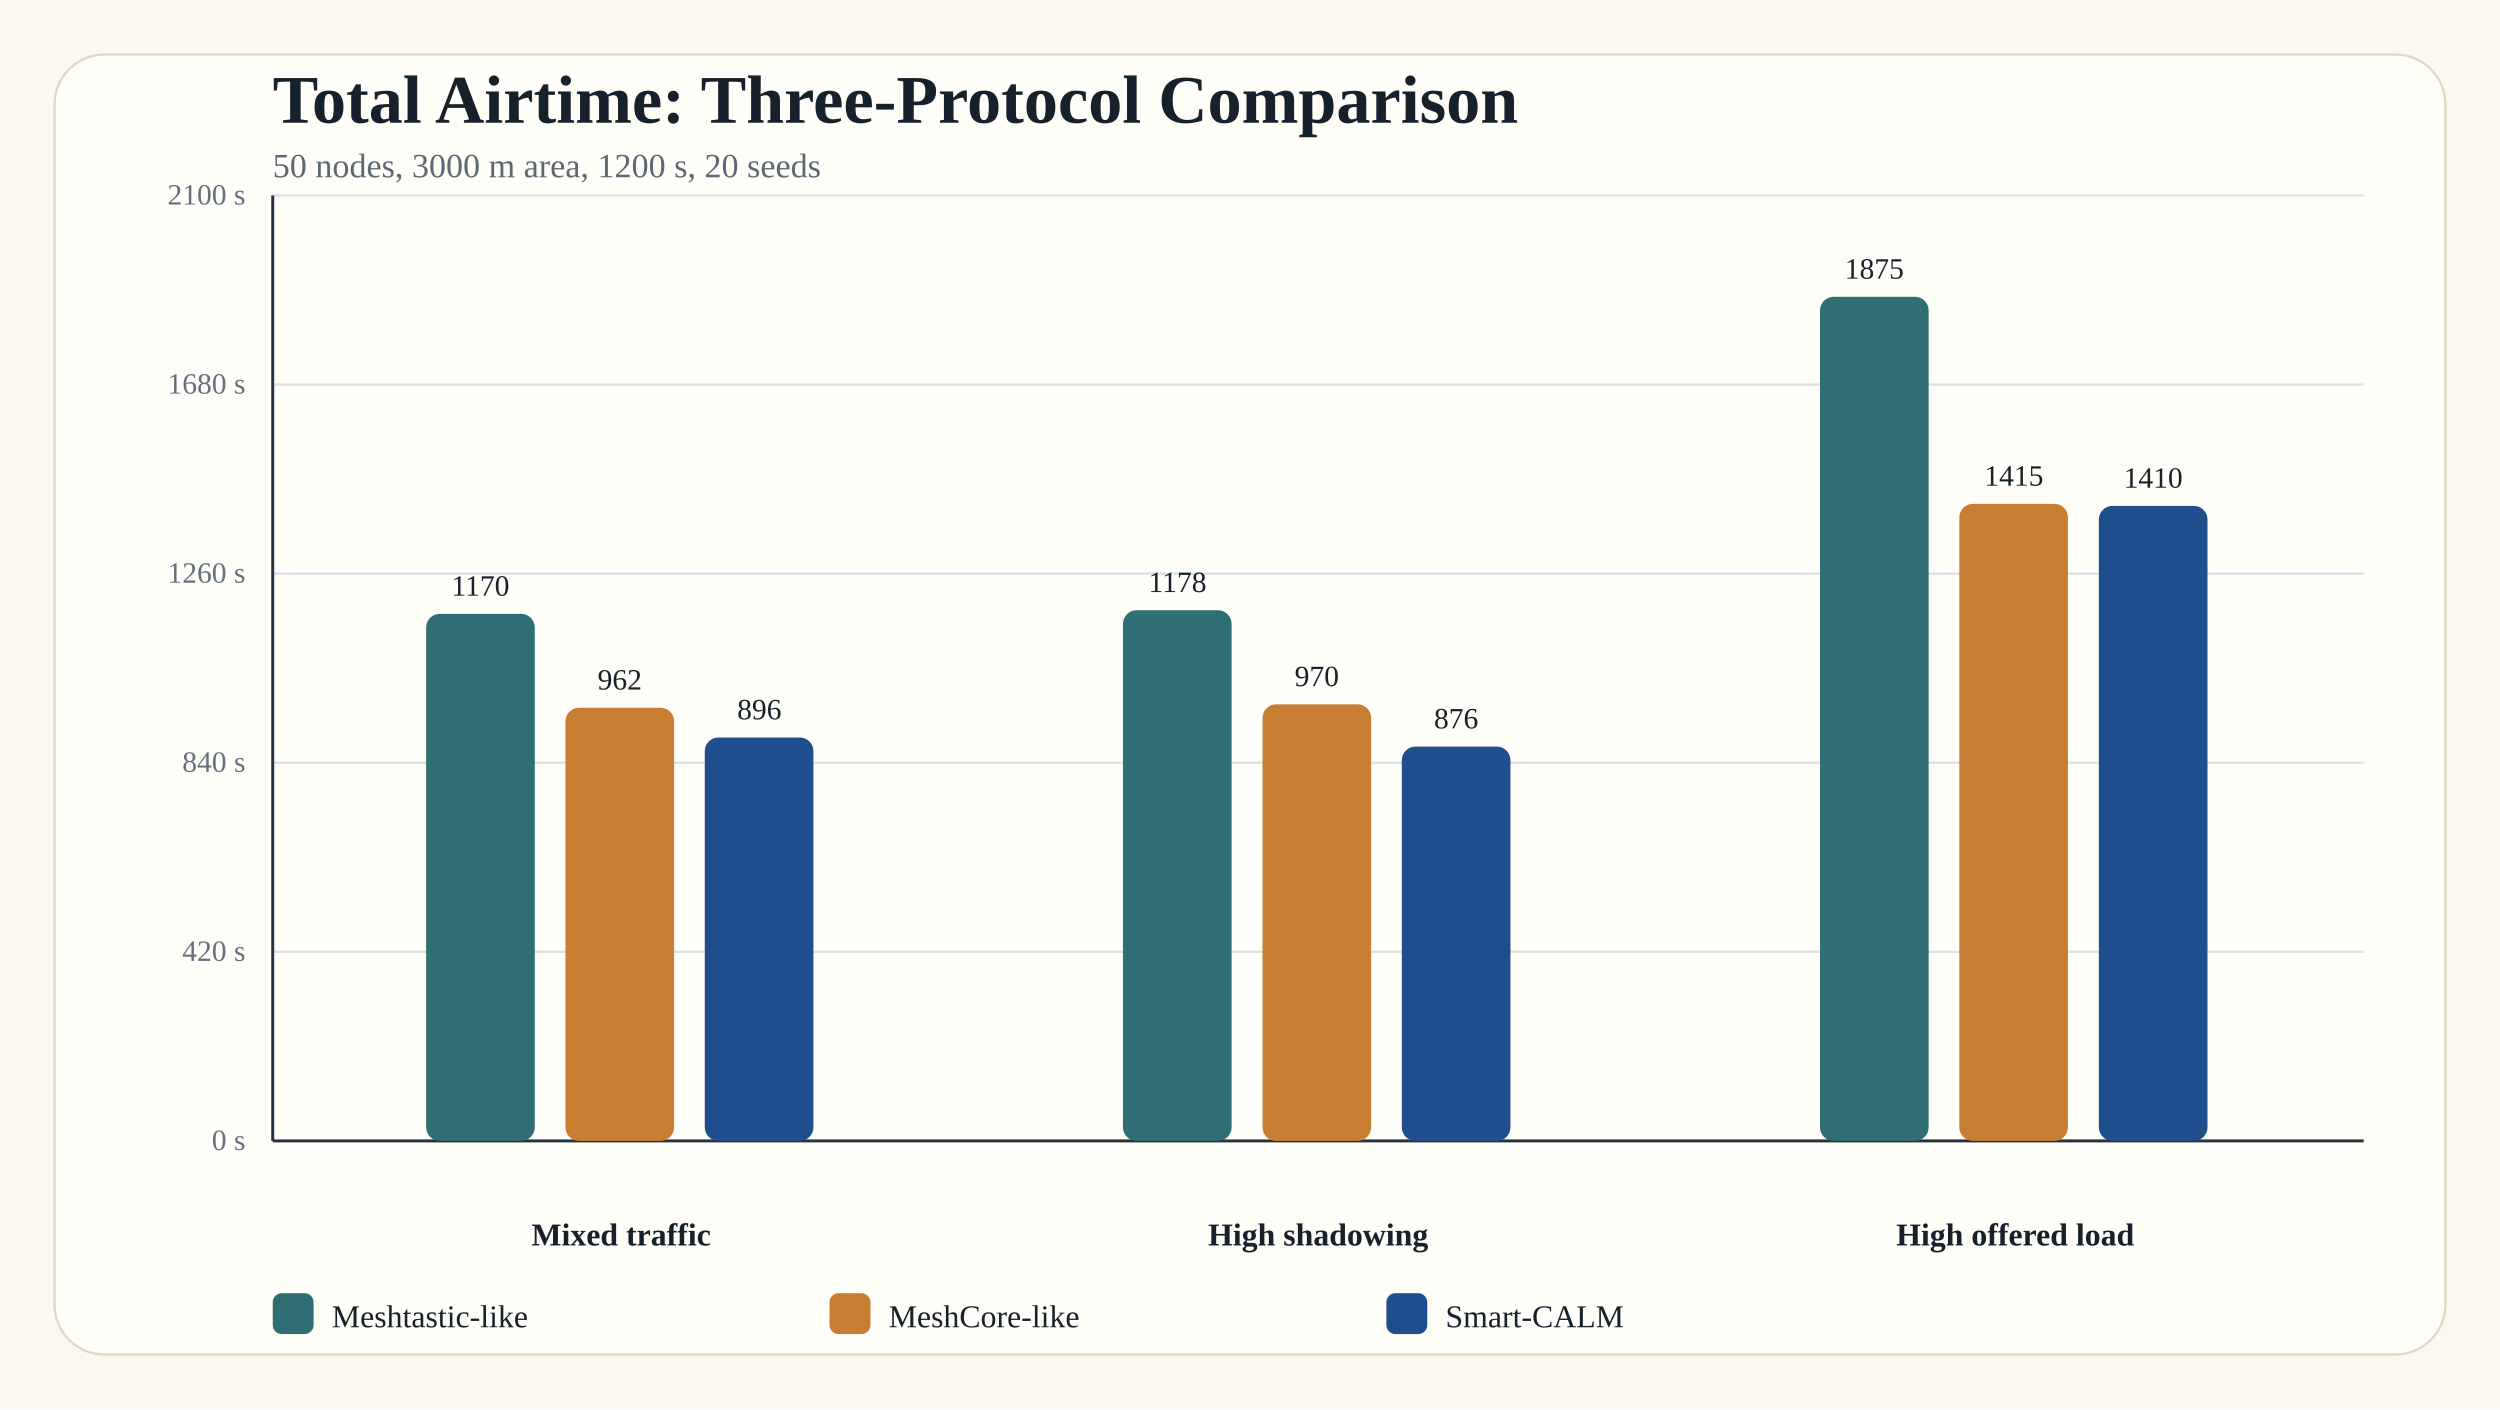
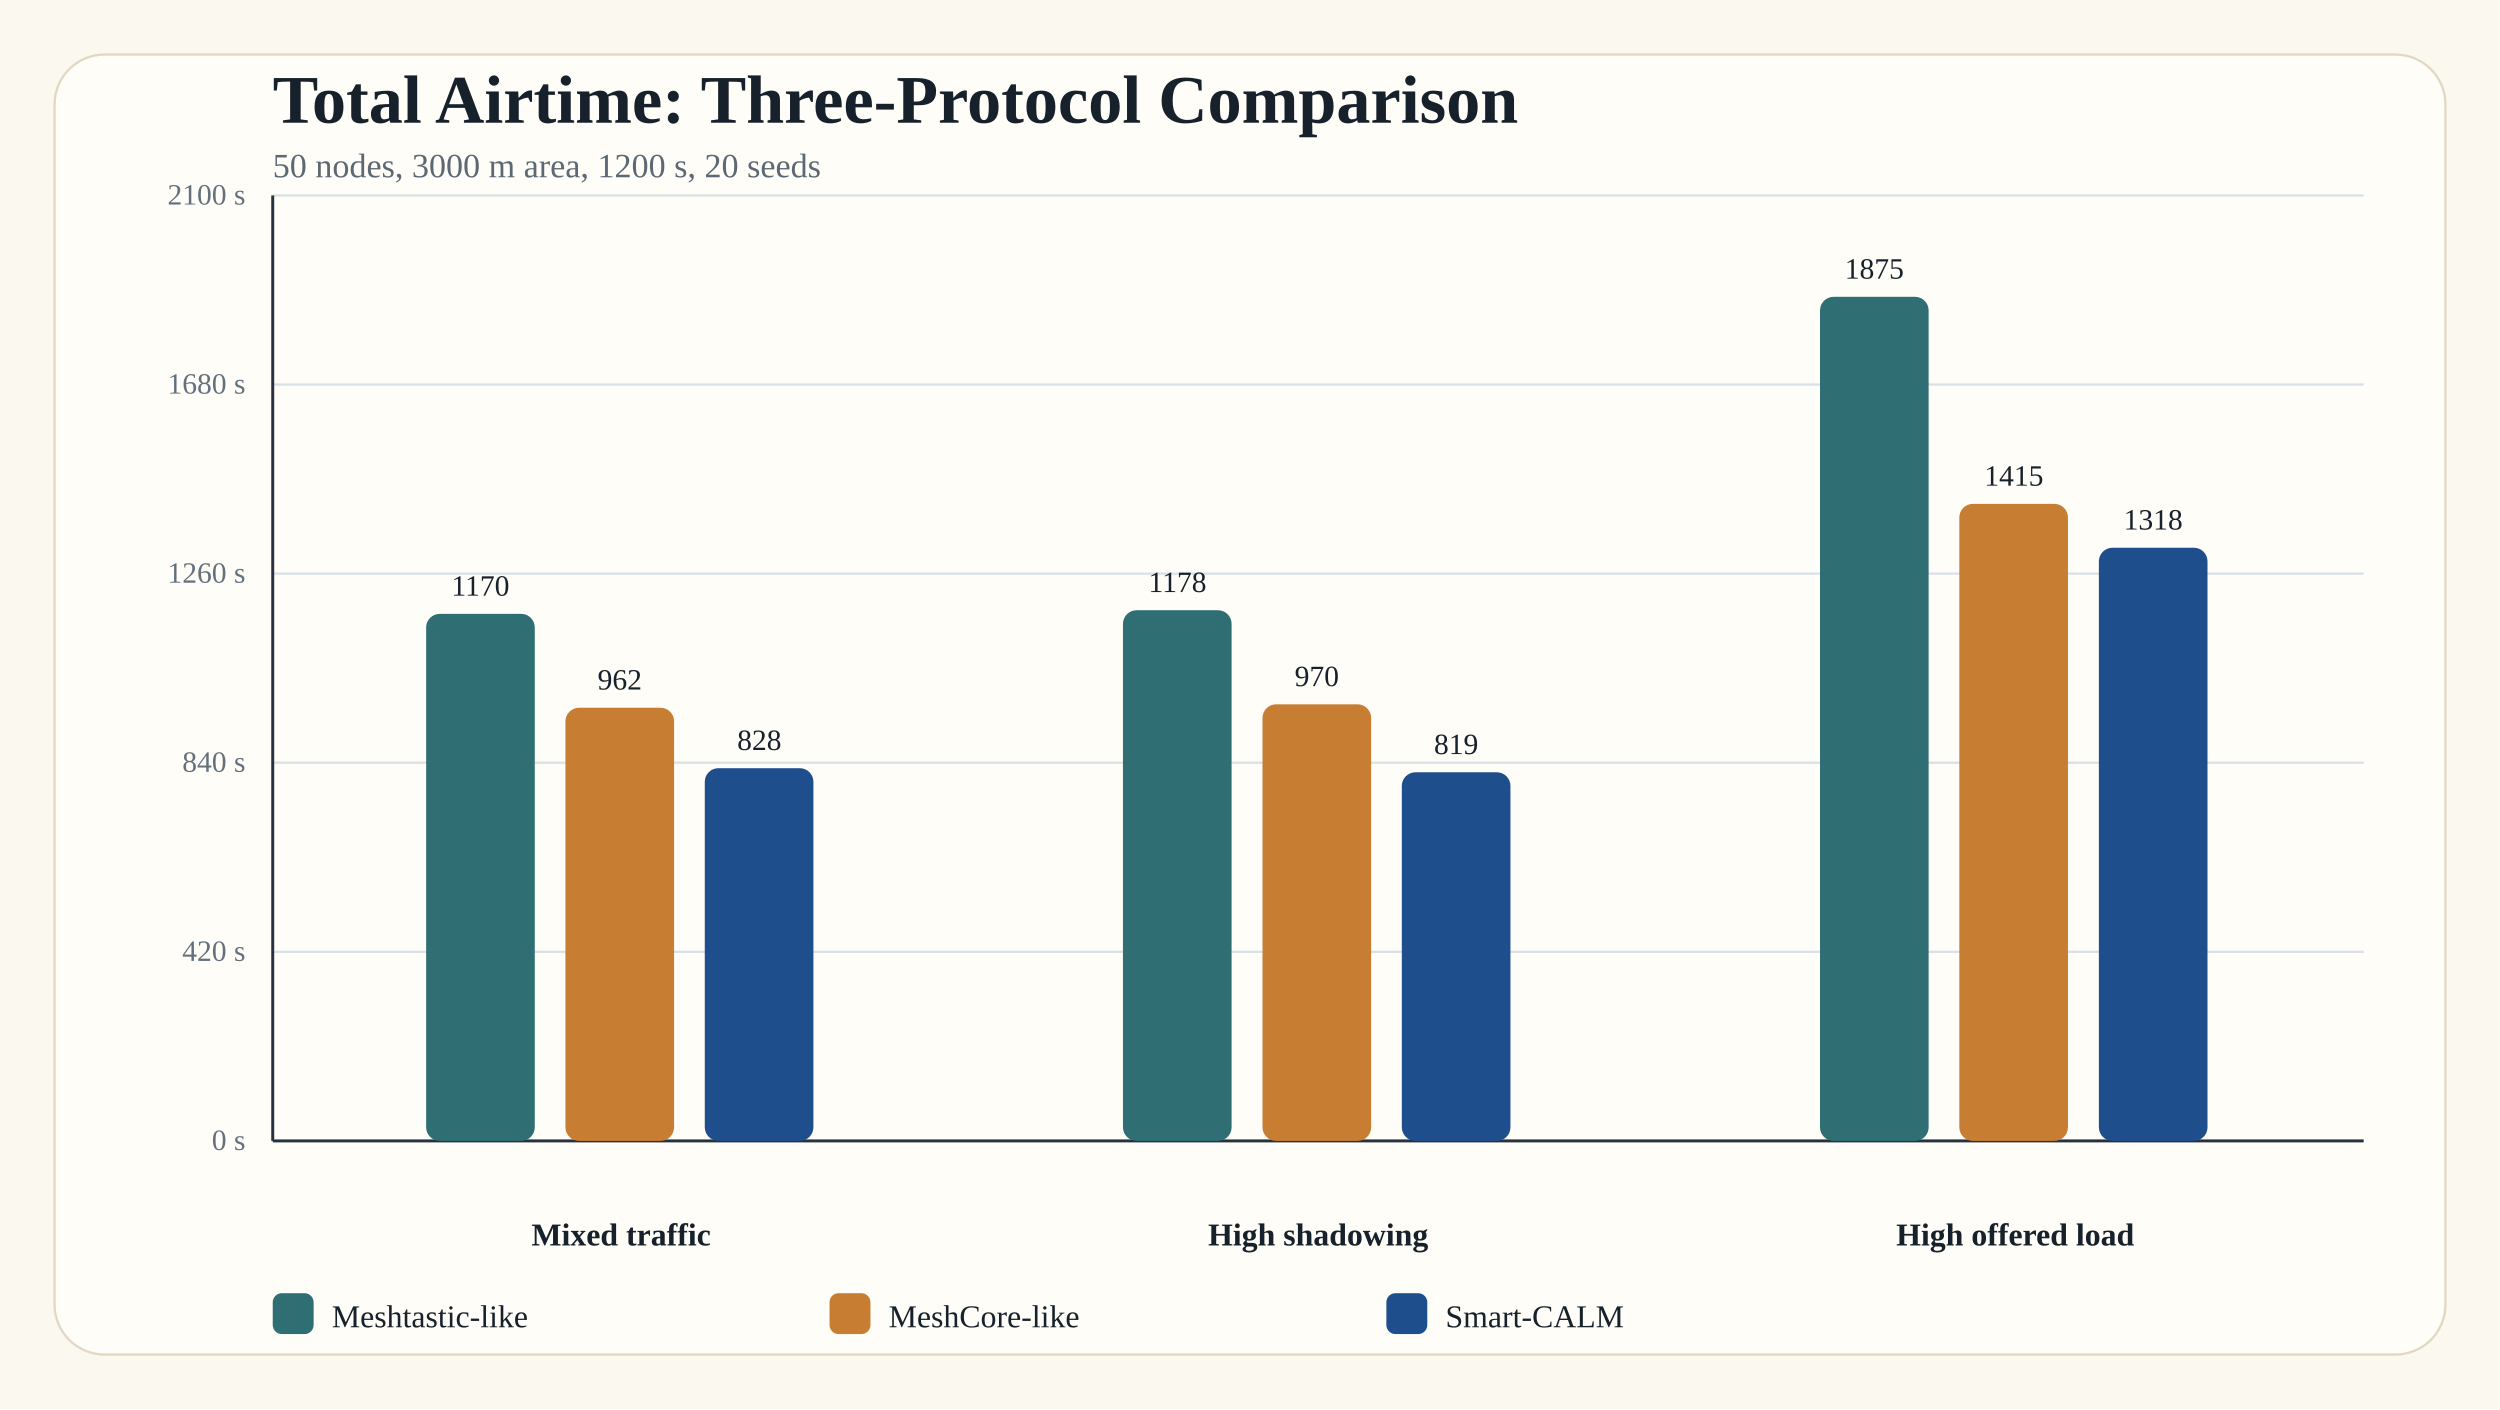
<svg xmlns="http://www.w3.org/2000/svg" width="1100" height="620" viewBox="0 0 1100 620">
  <style>
text{font-family:Georgia,'Times New Roman',serif;fill:#17212b}
.title{font-size:30px;font-weight:700}
.subtitle{font-size:15px;fill:#5c6873}
.axis{stroke:#26323d;stroke-width:1.3}
.grid{stroke:#d9e0e6;stroke-width:1}
.tick{font-size:13px;fill:#64717d}
.label{font-size:14px;font-weight:600}
.value{font-size:13px;fill:#17212b}
.legend{font-size:14px}
</style>
  <rect width="100%" height="100%" fill="#fbf8ef" />
  <rect x="24" y="24" width="1052" height="572" rx="22" fill="#fffdf8" stroke="#e1d7c2" />
  <text x="120" y="54" class="title">Total Airtime: Three-Protocol Comparison</text>
  <text x="120" y="78" class="subtitle">50 nodes, 3000 m area, 1200 s, 20 seeds</text>
  <line x1="120" y1="502.0" x2="1040" y2="502.0" class="grid" />
  <text x="108" y="506.0" text-anchor="end" class="tick">0 s</text>
  <line x1="120" y1="418.8" x2="1040" y2="418.8" class="grid" />
  <text x="108" y="422.8" text-anchor="end" class="tick">420 s</text>
  <line x1="120" y1="335.6" x2="1040" y2="335.6" class="grid" />
  <text x="108" y="339.6" text-anchor="end" class="tick">840 s</text>
  <line x1="120" y1="252.4" x2="1040" y2="252.4" class="grid" />
  <text x="108" y="256.4" text-anchor="end" class="tick">1260 s</text>
  <line x1="120" y1="169.2" x2="1040" y2="169.2" class="grid" />
  <text x="108" y="173.2" text-anchor="end" class="tick">1680 s</text>
  <line x1="120" y1="86.0" x2="1040" y2="86.0" class="grid" />
  <text x="108" y="90.0" text-anchor="end" class="tick">2100 s</text>
  <line x1="120" y1="86" x2="120" y2="502" class="axis" />
  <line x1="120" y1="502" x2="1040" y2="502" class="axis" />
  <rect x="187.5" y="270.1" width="47.8" height="231.9" rx="6" fill="#2f6f73" />
  <text x="211.4" y="262.1" text-anchor="middle" class="value">1170</text>
  <rect x="248.8" y="311.4" width="47.8" height="190.6" rx="6" fill="#c77d32" />
  <text x="272.7" y="303.4" text-anchor="middle" class="value">962</text>
-   <rect x="310.1" y="324.5" width="47.8" height="177.5" rx="6" fill="#1f4e8c" />
-   <text x="334.1" y="316.5" text-anchor="middle" class="value">896</text>
+   <rect x="310.1" y="338.0" width="47.8" height="164.0" rx="6" fill="#1f4e8c" />
+   <text x="334.1" y="330.0" text-anchor="middle" class="value">828</text>
  <text x="273.3" y="548" text-anchor="middle" class="label">Mixed traffic</text>
  <rect x="494.1" y="268.5" width="47.8" height="233.5" rx="6" fill="#2f6f73" />
  <text x="518.1" y="260.5" text-anchor="middle" class="value">1178</text>
  <rect x="555.5" y="309.9" width="47.8" height="192.1" rx="6" fill="#c77d32" />
  <text x="579.4" y="301.9" text-anchor="middle" class="value">970</text>
-   <rect x="616.8" y="328.5" width="47.8" height="173.5" rx="6" fill="#1f4e8c" />
-   <text x="640.7" y="320.5" text-anchor="middle" class="value">876</text>
+   <rect x="616.8" y="339.8" width="47.8" height="162.2" rx="6" fill="#1f4e8c" />
+   <text x="640.7" y="331.8" text-anchor="middle" class="value">819</text>
  <text x="580.0" y="548" text-anchor="middle" class="label">High shadowing</text>
  <rect x="800.8" y="130.6" width="47.8" height="371.4" rx="6" fill="#2f6f73" />
  <text x="824.7" y="122.6" text-anchor="middle" class="value">1875</text>
  <rect x="862.1" y="221.7" width="47.8" height="280.3" rx="6" fill="#c77d32" />
  <text x="886.1" y="213.7" text-anchor="middle" class="value">1415</text>
-   <rect x="923.5" y="222.6" width="47.8" height="279.4" rx="6" fill="#1f4e8c" />
-   <text x="947.4" y="214.6" text-anchor="middle" class="value">1410</text>
+   <rect x="923.5" y="241.0" width="47.8" height="261.0" rx="6" fill="#1f4e8c" />
+   <text x="947.4" y="233.0" text-anchor="middle" class="value">1318</text>
  <text x="886.7" y="548" text-anchor="middle" class="label">High offered load</text>
  <rect x="120" y="569" width="18" height="18" rx="4" fill="#2f6f73" />
  <text x="146" y="584" class="legend">Meshtastic-like</text>
  <rect x="365" y="569" width="18" height="18" rx="4" fill="#c77d32" />
  <text x="391" y="584" class="legend">MeshCore-like</text>
  <rect x="610" y="569" width="18" height="18" rx="4" fill="#1f4e8c" />
  <text x="636" y="584" class="legend">Smart-CALM</text>
</svg>
